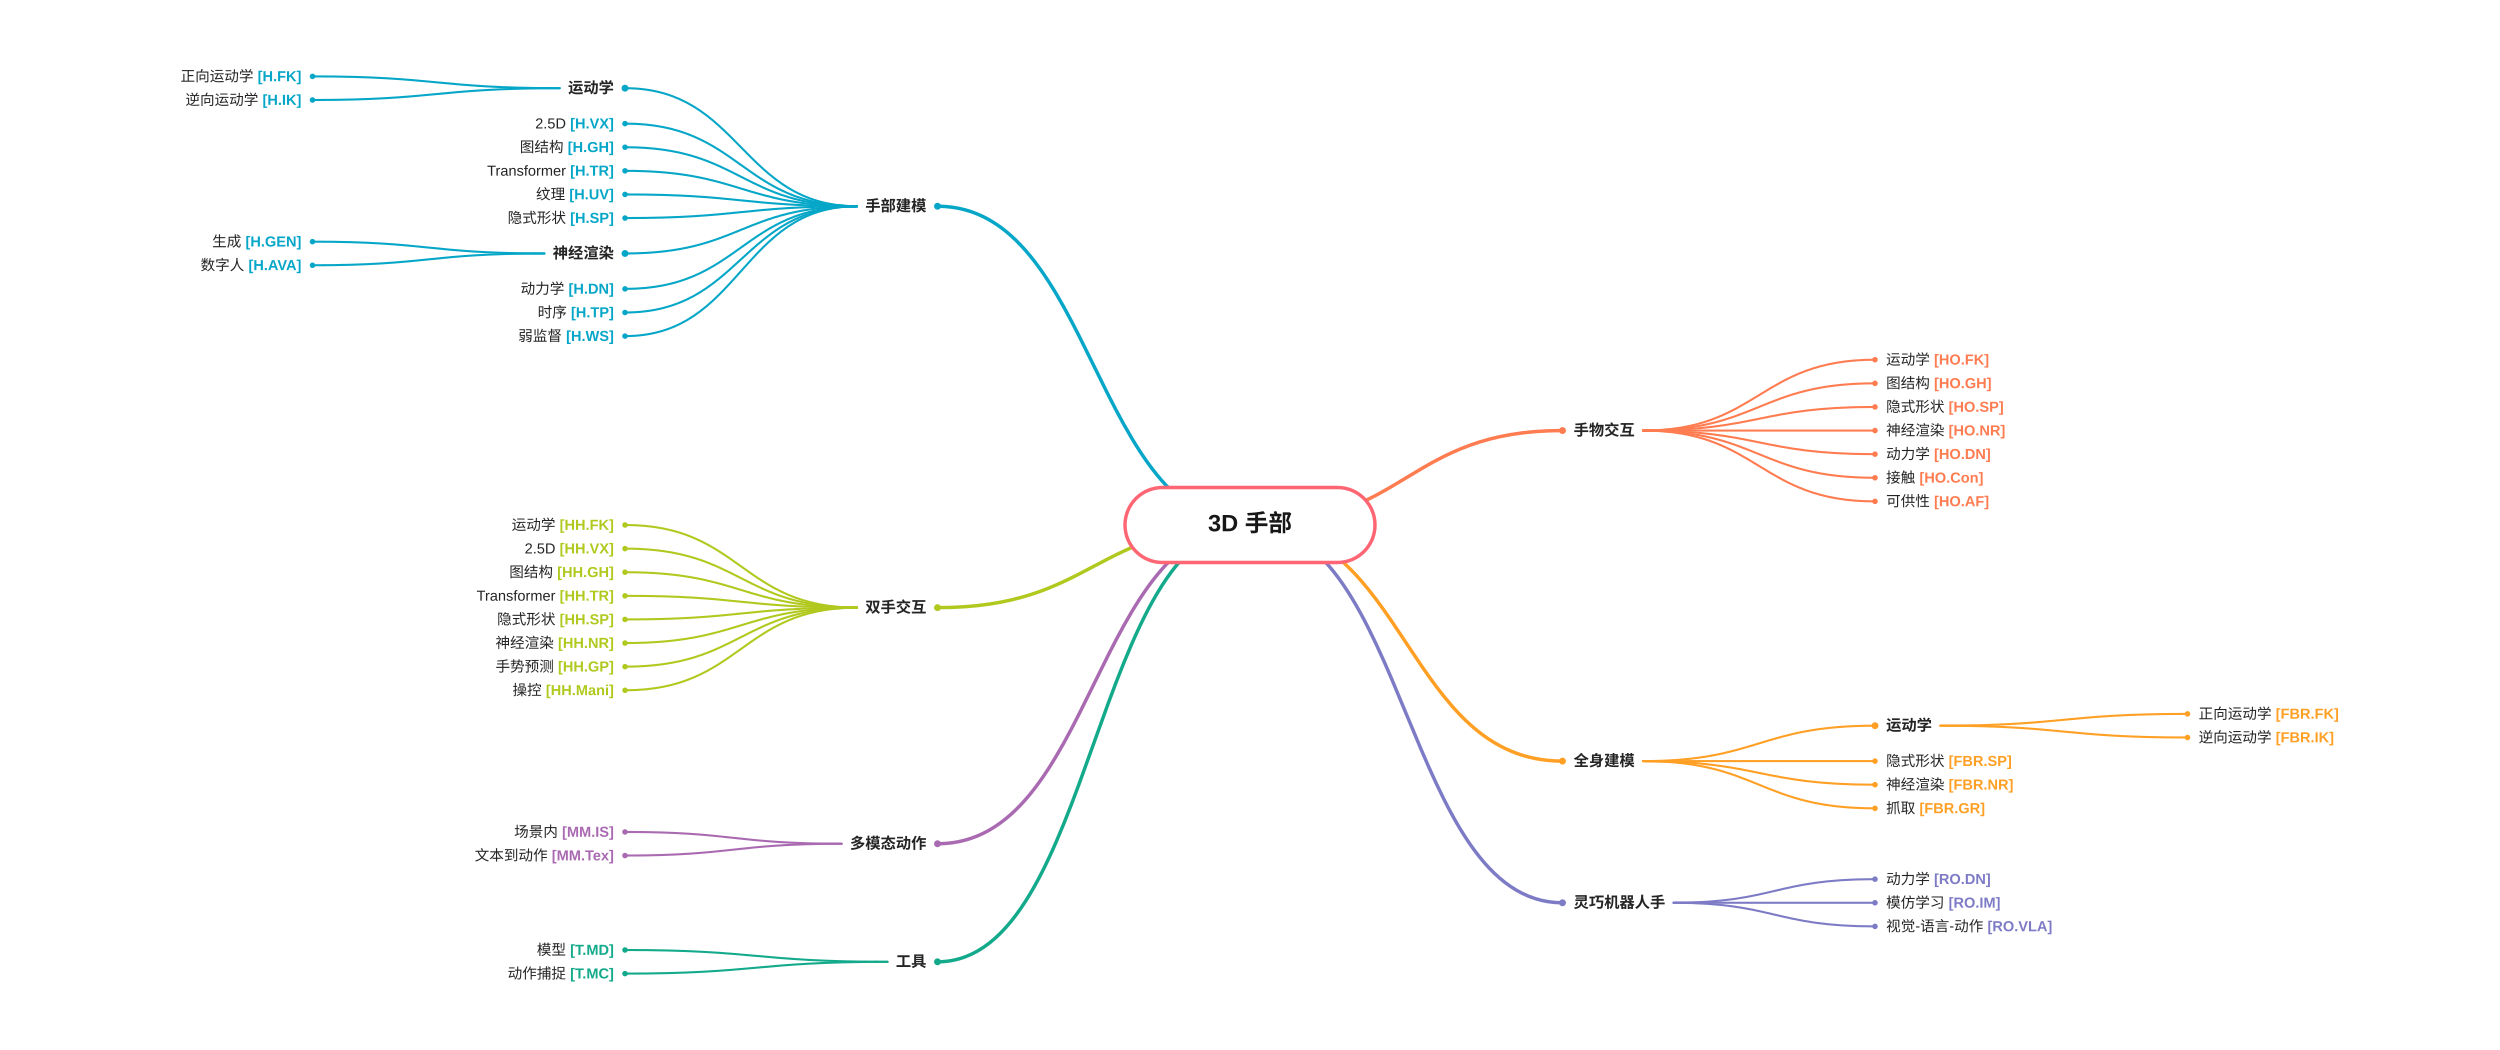
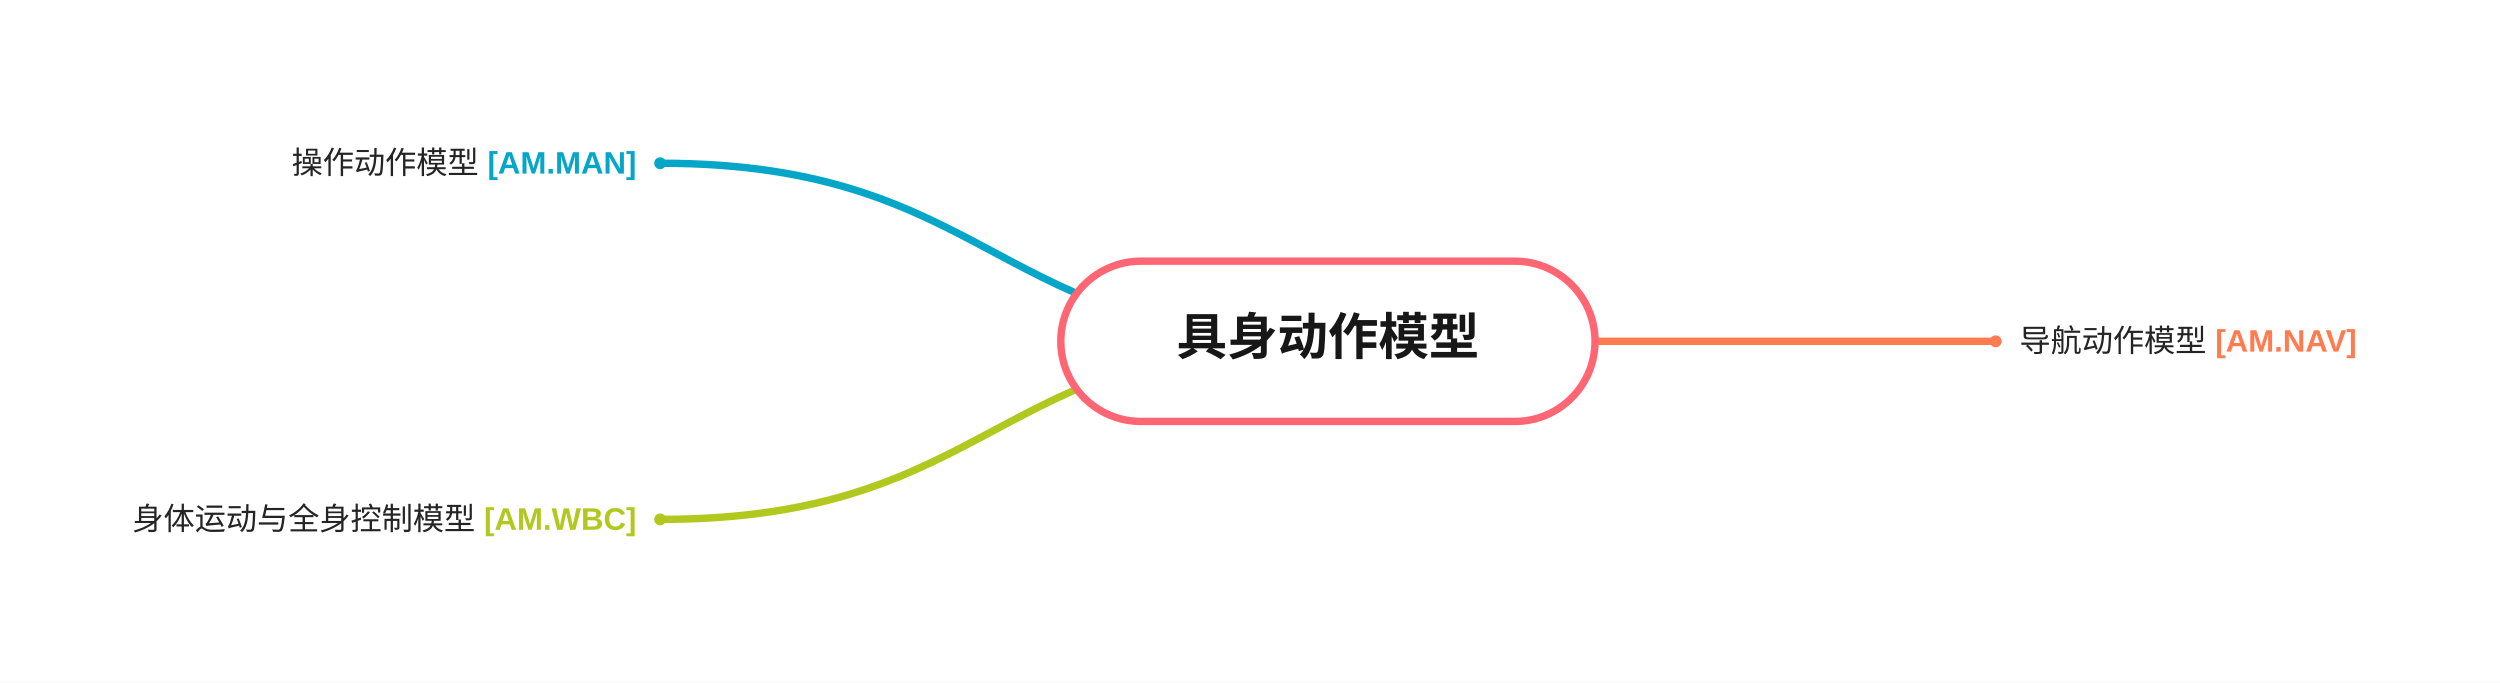
- <svg xmlns="http://www.w3.org/2000/svg" viewBox="0 0 3600 1512" role="img" aria-labelledby="title desc">
-   <rect width="3600" height="1512" fill="#ffffff" />
+ <svg xmlns="http://www.w3.org/2000/svg" viewBox="905.16 0 1684.68 460" role="img" aria-labelledby="title desc">
+   <rect x="905.16" width="1684.68" height="460" fill="#ffffff" />
  <g fill="none" stroke-linecap="round" stroke-linejoin="round">
-     <path d="M 1800 756.0 C 1575.0 756.0, 1575.0 297.0, 1350 297.0" stroke="#05a6c7" stroke-width="5" />
-     <path d="M 1234 297.0 C 1067.0 297.0, 1067.0 127.0, 900 127.0" stroke="#05a6c7" stroke-width="3" />
-     <path d="M 806 127.0 C 628.0 127.0, 628.0 110, 450 110" stroke="#05a6c7" stroke-width="3" />
-     <path d="M 806 127.0 C 628.0 127.0, 628.0 144, 450 144" stroke="#05a6c7" stroke-width="3" />
-     <path d="M 1234 297.0 C 1067.0 297.0, 1067.0 178, 900 178" stroke="#05a6c7" stroke-width="3" />
-     <path d="M 1234 297.0 C 1067.0 297.0, 1067.0 212, 900 212" stroke="#05a6c7" stroke-width="3" />
-     <path d="M 1234 297.0 C 1067.0 297.0, 1067.0 246, 900 246" stroke="#05a6c7" stroke-width="3" />
-     <path d="M 1234 297.0 C 1067.0 297.0, 1067.0 280, 900 280" stroke="#05a6c7" stroke-width="3" />
-     <path d="M 1234 297.0 C 1067.0 297.0, 1067.0 314, 900 314" stroke="#05a6c7" stroke-width="3" />
-     <path d="M 1234 297.0 C 1067.0 297.0, 1067.0 365.0, 900 365.0" stroke="#05a6c7" stroke-width="3" />
-     <path d="M 784 365.0 C 617.0 365.0, 617.0 348, 450 348" stroke="#05a6c7" stroke-width="3" />
-     <path d="M 784 365.0 C 617.0 365.0, 617.0 382, 450 382" stroke="#05a6c7" stroke-width="3" />
-     <path d="M 1234 297.0 C 1067.0 297.0, 1067.0 416, 900 416" stroke="#05a6c7" stroke-width="3" />
-     <path d="M 1234 297.0 C 1067.0 297.0, 1067.0 450, 900 450" stroke="#05a6c7" stroke-width="3" />
-     <path d="M 1234 297.0 C 1067.0 297.0, 1067.0 484, 900 484" stroke="#05a6c7" stroke-width="3" />
-     <path d="M 1800 756.0 C 2025.0 756.0, 2025.0 620.0, 2250 620.0" stroke="#ff7b50" stroke-width="5" />
-     <path d="M 2366 620.0 C 2533.0 620.0, 2533.0 518, 2700 518" stroke="#ff7b50" stroke-width="3" />
-     <path d="M 2366 620.0 C 2533.0 620.0, 2533.0 552, 2700 552" stroke="#ff7b50" stroke-width="3" />
-     <path d="M 2366 620.0 C 2533.0 620.0, 2533.0 586, 2700 586" stroke="#ff7b50" stroke-width="3" />
-     <path d="M 2366 620.0 C 2533.0 620.0, 2533.0 620, 2700 620" stroke="#ff7b50" stroke-width="3" />
-     <path d="M 2366 620.0 C 2533.0 620.0, 2533.0 654, 2700 654" stroke="#ff7b50" stroke-width="3" />
-     <path d="M 2366 620.0 C 2533.0 620.0, 2533.0 688, 2700 688" stroke="#ff7b50" stroke-width="3" />
-     <path d="M 2366 620.0 C 2533.0 620.0, 2533.0 722, 2700 722" stroke="#ff7b50" stroke-width="3" />
-     <path d="M 1800 756.0 C 1575.0 756.0, 1575.0 875.0, 1350 875.0" stroke="#b1c91e" stroke-width="5" />
-     <path d="M 1234 875.0 C 1067.0 875.0, 1067.0 756, 900 756" stroke="#b1c91e" stroke-width="3" />
-     <path d="M 1234 875.0 C 1067.0 875.0, 1067.0 790, 900 790" stroke="#b1c91e" stroke-width="3" />
-     <path d="M 1234 875.0 C 1067.0 875.0, 1067.0 824, 900 824" stroke="#b1c91e" stroke-width="3" />
-     <path d="M 1234 875.0 C 1067.0 875.0, 1067.0 858, 900 858" stroke="#b1c91e" stroke-width="3" />
-     <path d="M 1234 875.0 C 1067.0 875.0, 1067.0 892, 900 892" stroke="#b1c91e" stroke-width="3" />
-     <path d="M 1234 875.0 C 1067.0 875.0, 1067.0 926, 900 926" stroke="#b1c91e" stroke-width="3" />
-     <path d="M 1234 875.0 C 1067.0 875.0, 1067.0 960, 900 960" stroke="#b1c91e" stroke-width="3" />
-     <path d="M 1234 875.0 C 1067.0 875.0, 1067.0 994, 900 994" stroke="#b1c91e" stroke-width="3" />
-     <path d="M 1800 756.0 C 2025.0 756.0, 2025.0 1096.0, 2250 1096.0" stroke="#ff9f24" stroke-width="5" />
-     <path d="M 2366 1096.0 C 2533.0 1096.0, 2533.0 1045.0, 2700 1045.0" stroke="#ff9f24" stroke-width="3" />
-     <path d="M 2794 1045.0 C 2972.0 1045.0, 2972.0 1028, 3150 1028" stroke="#ff9f24" stroke-width="3" />
-     <path d="M 2794 1045.0 C 2972.0 1045.0, 2972.0 1062, 3150 1062" stroke="#ff9f24" stroke-width="3" />
-     <path d="M 2366 1096.0 C 2533.0 1096.0, 2533.0 1096, 2700 1096" stroke="#ff9f24" stroke-width="3" />
-     <path d="M 2366 1096.0 C 2533.0 1096.0, 2533.0 1130, 2700 1130" stroke="#ff9f24" stroke-width="3" />
-     <path d="M 2366 1096.0 C 2533.0 1096.0, 2533.0 1164, 2700 1164" stroke="#ff9f24" stroke-width="3" />
-     <path d="M 1800 756.0 C 1575.0 756.0, 1575.0 1215.0, 1350 1215.0" stroke="#a96ab1" stroke-width="5" />
-     <path d="M 1212 1215.0 C 1056.0 1215.0, 1056.0 1198, 900 1198" stroke="#a96ab1" stroke-width="3" />
-     <path d="M 1212 1215.0 C 1056.0 1215.0, 1056.0 1232, 900 1232" stroke="#a96ab1" stroke-width="3" />
-     <path d="M 1800 756.0 C 2025.0 756.0, 2025.0 1300.0, 2250 1300.0" stroke="#7d7bc5" stroke-width="5" />
-     <path d="M 2410 1300.0 C 2555.0 1300.0, 2555.0 1266, 2700 1266" stroke="#7d7bc5" stroke-width="3" />
-     <path d="M 2410 1300.0 C 2555.0 1300.0, 2555.0 1300, 2700 1300" stroke="#7d7bc5" stroke-width="3" />
-     <path d="M 2410 1300.0 C 2555.0 1300.0, 2555.0 1334, 2700 1334" stroke="#7d7bc5" stroke-width="3" />
-     <path d="M 1800 756.0 C 1575.0 756.0, 1575.0 1385.0, 1350 1385.0" stroke="#13a98b" stroke-width="5" />
-     <path d="M 1278 1385.0 C 1089.0 1385.0, 1089.0 1368, 900 1368" stroke="#13a98b" stroke-width="3" />
-     <path d="M 1278 1385.0 C 1089.0 1385.0, 1089.0 1402, 900 1402" stroke="#13a98b" stroke-width="3" />
+     <path d="M 1800 230.0 C 1575.0 230.0, 1575.0 110, 1350 110" stroke="#05a6c7" stroke-width="5" />
+     <path d="M 1800 230.0 C 2025.0 230.0, 2025.0 230, 2250 230" stroke="#ff7b50" stroke-width="5" />
+     <path d="M 1800 230.0 C 1575.0 230.0, 1575.0 350, 1350 350" stroke="#b1c91e" stroke-width="5" />
  </g>
-   <circle cx="1350" cy="297.0" r="5" fill="#05a6c7" />
-   <text x="1334" y="304.0" text-anchor="end" font-family="Arial, Noto Sans CJK SC, sans-serif" font-size="22" font-weight="650" fill="#242424">手部建模</text>
-   <circle cx="900" cy="127.0" r="5" fill="#05a6c7" />
-   <text x="884" y="134.0" text-anchor="end" font-family="Arial, Noto Sans CJK SC, sans-serif" font-size="22" font-weight="650" fill="#242424">运动学</text>
-   <circle cx="450" cy="110" r="4" fill="#05a6c7" />
-   <text x="434" y="117" text-anchor="end" font-family="Arial, Noto Sans CJK SC, sans-serif" font-size="21" font-weight="500" fill="#242424">正向运动学<tspan dx="6" fill="#05a6c7" font-weight="650">[H.FK]</tspan>
+   <circle cx="1350" cy="110" r="4" fill="#05a6c7" />
+   <text x="1334" y="117" text-anchor="end" font-family="Arial, Noto Sans CJK SC, sans-serif" font-size="21" font-weight="500" fill="#242424">操作动作模型<tspan dx="6" fill="#05a6c7" font-weight="650">[AM.MAN]</tspan>
  </text>
-   <circle cx="450" cy="144" r="4" fill="#05a6c7" />
-   <text x="434" y="151" text-anchor="end" font-family="Arial, Noto Sans CJK SC, sans-serif" font-size="21" font-weight="500" fill="#242424">逆向运动学<tspan dx="6" fill="#05a6c7" font-weight="650">[H.IK]</tspan>
+   <circle cx="2250" cy="230" r="4" fill="#ff7b50" />
+   <text x="2266" y="237" text-anchor="start" font-family="Arial, Noto Sans CJK SC, sans-serif" font-size="21" font-weight="500" fill="#242424">导航动作模型<tspan dx="6" fill="#ff7b50" font-weight="650">[AM.NAV]</tspan>
  </text>
-   <circle cx="900" cy="178" r="4" fill="#05a6c7" />
-   <text x="884" y="185" text-anchor="end" font-family="Arial, Noto Sans CJK SC, sans-serif" font-size="21" font-weight="500" fill="#242424">2.5D<tspan dx="6" fill="#05a6c7" font-weight="650">[H.VX]</tspan>
+   <circle cx="1350" cy="350" r="4" fill="#b1c91e" />
+   <text x="1334" y="357" text-anchor="end" font-family="Arial, Noto Sans CJK SC, sans-serif" font-size="21" font-weight="500" fill="#242424">身体运动与全身控制模型<tspan dx="6" fill="#b1c91e" font-weight="650">[AM.WBC]</tspan>
  </text>
-   <circle cx="900" cy="212" r="4" fill="#05a6c7" />
-   <text x="884" y="219" text-anchor="end" font-family="Arial, Noto Sans CJK SC, sans-serif" font-size="21" font-weight="500" fill="#242424">图结构<tspan dx="6" fill="#05a6c7" font-weight="650">[H.GH]</tspan>
-   </text>
-   <circle cx="900" cy="246" r="4" fill="#05a6c7" />
-   <text x="884" y="253" text-anchor="end" font-family="Arial, Noto Sans CJK SC, sans-serif" font-size="21" font-weight="500" fill="#242424">Transformer<tspan dx="6" fill="#05a6c7" font-weight="650">[H.TR]</tspan>
-   </text>
-   <circle cx="900" cy="280" r="4" fill="#05a6c7" />
-   <text x="884" y="287" text-anchor="end" font-family="Arial, Noto Sans CJK SC, sans-serif" font-size="21" font-weight="500" fill="#242424">纹理<tspan dx="6" fill="#05a6c7" font-weight="650">[H.UV]</tspan>
-   </text>
-   <circle cx="900" cy="314" r="4" fill="#05a6c7" />
-   <text x="884" y="321" text-anchor="end" font-family="Arial, Noto Sans CJK SC, sans-serif" font-size="21" font-weight="500" fill="#242424">隐式形状<tspan dx="6" fill="#05a6c7" font-weight="650">[H.SP]</tspan>
-   </text>
-   <circle cx="900" cy="365.0" r="5" fill="#05a6c7" />
-   <text x="884" y="372.0" text-anchor="end" font-family="Arial, Noto Sans CJK SC, sans-serif" font-size="22" font-weight="650" fill="#242424">神经渲染</text>
-   <circle cx="450" cy="348" r="4" fill="#05a6c7" />
-   <text x="434" y="355" text-anchor="end" font-family="Arial, Noto Sans CJK SC, sans-serif" font-size="21" font-weight="500" fill="#242424">生成<tspan dx="6" fill="#05a6c7" font-weight="650">[H.GEN]</tspan>
-   </text>
-   <circle cx="450" cy="382" r="4" fill="#05a6c7" />
-   <text x="434" y="389" text-anchor="end" font-family="Arial, Noto Sans CJK SC, sans-serif" font-size="21" font-weight="500" fill="#242424">数字人<tspan dx="6" fill="#05a6c7" font-weight="650">[H.AVA]</tspan>
-   </text>
-   <circle cx="900" cy="416" r="4" fill="#05a6c7" />
-   <text x="884" y="423" text-anchor="end" font-family="Arial, Noto Sans CJK SC, sans-serif" font-size="21" font-weight="500" fill="#242424">动力学<tspan dx="6" fill="#05a6c7" font-weight="650">[H.DN]</tspan>
-   </text>
-   <circle cx="900" cy="450" r="4" fill="#05a6c7" />
-   <text x="884" y="457" text-anchor="end" font-family="Arial, Noto Sans CJK SC, sans-serif" font-size="21" font-weight="500" fill="#242424">时序<tspan dx="6" fill="#05a6c7" font-weight="650">[H.TP]</tspan>
-   </text>
-   <circle cx="900" cy="484" r="4" fill="#05a6c7" />
-   <text x="884" y="491" text-anchor="end" font-family="Arial, Noto Sans CJK SC, sans-serif" font-size="21" font-weight="500" fill="#242424">弱监督<tspan dx="6" fill="#05a6c7" font-weight="650">[H.WS]</tspan>
-   </text>
-   <circle cx="2250" cy="620.0" r="5" fill="#ff7b50" />
-   <text x="2266" y="627.0" text-anchor="start" font-family="Arial, Noto Sans CJK SC, sans-serif" font-size="22" font-weight="650" fill="#242424">手物交互</text>
-   <circle cx="2700" cy="518" r="4" fill="#ff7b50" />
-   <text x="2716" y="525" text-anchor="start" font-family="Arial, Noto Sans CJK SC, sans-serif" font-size="21" font-weight="500" fill="#242424">运动学<tspan dx="6" fill="#ff7b50" font-weight="650">[HO.FK]</tspan>
-   </text>
-   <circle cx="2700" cy="552" r="4" fill="#ff7b50" />
-   <text x="2716" y="559" text-anchor="start" font-family="Arial, Noto Sans CJK SC, sans-serif" font-size="21" font-weight="500" fill="#242424">图结构<tspan dx="6" fill="#ff7b50" font-weight="650">[HO.GH]</tspan>
-   </text>
-   <circle cx="2700" cy="586" r="4" fill="#ff7b50" />
-   <text x="2716" y="593" text-anchor="start" font-family="Arial, Noto Sans CJK SC, sans-serif" font-size="21" font-weight="500" fill="#242424">隐式形状<tspan dx="6" fill="#ff7b50" font-weight="650">[HO.SP]</tspan>
-   </text>
-   <circle cx="2700" cy="620" r="4" fill="#ff7b50" />
-   <text x="2716" y="627" text-anchor="start" font-family="Arial, Noto Sans CJK SC, sans-serif" font-size="21" font-weight="500" fill="#242424">神经渲染<tspan dx="6" fill="#ff7b50" font-weight="650">[HO.NR]</tspan>
-   </text>
-   <circle cx="2700" cy="654" r="4" fill="#ff7b50" />
-   <text x="2716" y="661" text-anchor="start" font-family="Arial, Noto Sans CJK SC, sans-serif" font-size="21" font-weight="500" fill="#242424">动力学<tspan dx="6" fill="#ff7b50" font-weight="650">[HO.DN]</tspan>
-   </text>
-   <circle cx="2700" cy="688" r="4" fill="#ff7b50" />
-   <text x="2716" y="695" text-anchor="start" font-family="Arial, Noto Sans CJK SC, sans-serif" font-size="21" font-weight="500" fill="#242424">接触<tspan dx="6" fill="#ff7b50" font-weight="650">[HO.Con]</tspan>
-   </text>
-   <circle cx="2700" cy="722" r="4" fill="#ff7b50" />
-   <text x="2716" y="729" text-anchor="start" font-family="Arial, Noto Sans CJK SC, sans-serif" font-size="21" font-weight="500" fill="#242424">可供性<tspan dx="6" fill="#ff7b50" font-weight="650">[HO.AF]</tspan>
-   </text>
-   <circle cx="1350" cy="875.0" r="5" fill="#b1c91e" />
-   <text x="1334" y="882.0" text-anchor="end" font-family="Arial, Noto Sans CJK SC, sans-serif" font-size="22" font-weight="650" fill="#242424">双手交互</text>
-   <circle cx="900" cy="756" r="4" fill="#b1c91e" />
-   <text x="884" y="763" text-anchor="end" font-family="Arial, Noto Sans CJK SC, sans-serif" font-size="21" font-weight="500" fill="#242424">运动学<tspan dx="6" fill="#b1c91e" font-weight="650">[HH.FK]</tspan>
-   </text>
-   <circle cx="900" cy="790" r="4" fill="#b1c91e" />
-   <text x="884" y="797" text-anchor="end" font-family="Arial, Noto Sans CJK SC, sans-serif" font-size="21" font-weight="500" fill="#242424">2.5D<tspan dx="6" fill="#b1c91e" font-weight="650">[HH.VX]</tspan>
-   </text>
-   <circle cx="900" cy="824" r="4" fill="#b1c91e" />
-   <text x="884" y="831" text-anchor="end" font-family="Arial, Noto Sans CJK SC, sans-serif" font-size="21" font-weight="500" fill="#242424">图结构<tspan dx="6" fill="#b1c91e" font-weight="650">[HH.GH]</tspan>
-   </text>
-   <circle cx="900" cy="858" r="4" fill="#b1c91e" />
-   <text x="884" y="865" text-anchor="end" font-family="Arial, Noto Sans CJK SC, sans-serif" font-size="21" font-weight="500" fill="#242424">Transformer<tspan dx="6" fill="#b1c91e" font-weight="650">[HH.TR]</tspan>
-   </text>
-   <circle cx="900" cy="892" r="4" fill="#b1c91e" />
-   <text x="884" y="899" text-anchor="end" font-family="Arial, Noto Sans CJK SC, sans-serif" font-size="21" font-weight="500" fill="#242424">隐式形状<tspan dx="6" fill="#b1c91e" font-weight="650">[HH.SP]</tspan>
-   </text>
-   <circle cx="900" cy="926" r="4" fill="#b1c91e" />
-   <text x="884" y="933" text-anchor="end" font-family="Arial, Noto Sans CJK SC, sans-serif" font-size="21" font-weight="500" fill="#242424">神经渲染<tspan dx="6" fill="#b1c91e" font-weight="650">[HH.NR]</tspan>
-   </text>
-   <circle cx="900" cy="960" r="4" fill="#b1c91e" />
-   <text x="884" y="967" text-anchor="end" font-family="Arial, Noto Sans CJK SC, sans-serif" font-size="21" font-weight="500" fill="#242424">手势预测<tspan dx="6" fill="#b1c91e" font-weight="650">[HH.GP]</tspan>
-   </text>
-   <circle cx="900" cy="994" r="4" fill="#b1c91e" />
-   <text x="884" y="1001" text-anchor="end" font-family="Arial, Noto Sans CJK SC, sans-serif" font-size="21" font-weight="500" fill="#242424">操控<tspan dx="6" fill="#b1c91e" font-weight="650">[HH.Mani]</tspan>
-   </text>
-   <circle cx="2250" cy="1096.0" r="5" fill="#ff9f24" />
-   <text x="2266" y="1103.0" text-anchor="start" font-family="Arial, Noto Sans CJK SC, sans-serif" font-size="22" font-weight="650" fill="#242424">全身建模</text>
-   <circle cx="2700" cy="1045.0" r="5" fill="#ff9f24" />
-   <text x="2716" y="1052.0" text-anchor="start" font-family="Arial, Noto Sans CJK SC, sans-serif" font-size="22" font-weight="650" fill="#242424">运动学</text>
-   <circle cx="3150" cy="1028" r="4" fill="#ff9f24" />
-   <text x="3166" y="1035" text-anchor="start" font-family="Arial, Noto Sans CJK SC, sans-serif" font-size="21" font-weight="500" fill="#242424">正向运动学<tspan dx="6" fill="#ff9f24" font-weight="650">[FBR.FK]</tspan>
-   </text>
-   <circle cx="3150" cy="1062" r="4" fill="#ff9f24" />
-   <text x="3166" y="1069" text-anchor="start" font-family="Arial, Noto Sans CJK SC, sans-serif" font-size="21" font-weight="500" fill="#242424">逆向运动学<tspan dx="6" fill="#ff9f24" font-weight="650">[FBR.IK]</tspan>
-   </text>
-   <circle cx="2700" cy="1096" r="4" fill="#ff9f24" />
-   <text x="2716" y="1103" text-anchor="start" font-family="Arial, Noto Sans CJK SC, sans-serif" font-size="21" font-weight="500" fill="#242424">隐式形状<tspan dx="6" fill="#ff9f24" font-weight="650">[FBR.SP]</tspan>
-   </text>
-   <circle cx="2700" cy="1130" r="4" fill="#ff9f24" />
-   <text x="2716" y="1137" text-anchor="start" font-family="Arial, Noto Sans CJK SC, sans-serif" font-size="21" font-weight="500" fill="#242424">神经渲染<tspan dx="6" fill="#ff9f24" font-weight="650">[FBR.NR]</tspan>
-   </text>
-   <circle cx="2700" cy="1164" r="4" fill="#ff9f24" />
-   <text x="2716" y="1171" text-anchor="start" font-family="Arial, Noto Sans CJK SC, sans-serif" font-size="21" font-weight="500" fill="#242424">抓取<tspan dx="6" fill="#ff9f24" font-weight="650">[FBR.GR]</tspan>
-   </text>
-   <circle cx="1350" cy="1215.0" r="5" fill="#a96ab1" />
-   <text x="1334" y="1222.0" text-anchor="end" font-family="Arial, Noto Sans CJK SC, sans-serif" font-size="22" font-weight="650" fill="#242424">多模态动作</text>
-   <circle cx="900" cy="1198" r="4" fill="#a96ab1" />
-   <text x="884" y="1205" text-anchor="end" font-family="Arial, Noto Sans CJK SC, sans-serif" font-size="21" font-weight="500" fill="#242424">场景内<tspan dx="6" fill="#a96ab1" font-weight="650">[MM.IS]</tspan>
-   </text>
-   <circle cx="900" cy="1232" r="4" fill="#a96ab1" />
-   <text x="884" y="1239" text-anchor="end" font-family="Arial, Noto Sans CJK SC, sans-serif" font-size="21" font-weight="500" fill="#242424">文本到动作<tspan dx="6" fill="#a96ab1" font-weight="650">[MM.Tex]</tspan>
-   </text>
-   <circle cx="2250" cy="1300.0" r="5" fill="#7d7bc5" />
-   <text x="2266" y="1307.0" text-anchor="start" font-family="Arial, Noto Sans CJK SC, sans-serif" font-size="22" font-weight="650" fill="#242424">灵巧机器人手</text>
-   <circle cx="2700" cy="1266" r="4" fill="#7d7bc5" />
-   <text x="2716" y="1273" text-anchor="start" font-family="Arial, Noto Sans CJK SC, sans-serif" font-size="21" font-weight="500" fill="#242424">动力学<tspan dx="6" fill="#7d7bc5" font-weight="650">[RO.DN]</tspan>
-   </text>
-   <circle cx="2700" cy="1300" r="4" fill="#7d7bc5" />
-   <text x="2716" y="1307" text-anchor="start" font-family="Arial, Noto Sans CJK SC, sans-serif" font-size="21" font-weight="500" fill="#242424">模仿学习<tspan dx="6" fill="#7d7bc5" font-weight="650">[RO.IM]</tspan>
-   </text>
-   <circle cx="2700" cy="1334" r="4" fill="#7d7bc5" />
-   <text x="2716" y="1341" text-anchor="start" font-family="Arial, Noto Sans CJK SC, sans-serif" font-size="21" font-weight="500" fill="#242424">视觉-语言-动作<tspan dx="6" fill="#7d7bc5" font-weight="650">[RO.VLA]</tspan>
-   </text>
-   <circle cx="1350" cy="1385.0" r="5" fill="#13a98b" />
-   <text x="1334" y="1392.0" text-anchor="end" font-family="Arial, Noto Sans CJK SC, sans-serif" font-size="22" font-weight="650" fill="#242424">工具</text>
-   <circle cx="900" cy="1368" r="4" fill="#13a98b" />
-   <text x="884" y="1375" text-anchor="end" font-family="Arial, Noto Sans CJK SC, sans-serif" font-size="21" font-weight="500" fill="#242424">模型<tspan dx="6" fill="#13a98b" font-weight="650">[T.MD]</tspan>
-   </text>
-   <circle cx="900" cy="1402" r="4" fill="#13a98b" />
-   <text x="884" y="1409" text-anchor="end" font-family="Arial, Noto Sans CJK SC, sans-serif" font-size="21" font-weight="500" fill="#242424">动作捕捉<tspan dx="6" fill="#13a98b" font-weight="650">[T.MC]</tspan>
-   </text>
-   <rect x="1620" y="702.0" width="360" height="108" rx="54" fill="#ffffff" stroke="#ff6674" stroke-width="5" />
-   <text x="1800" y="765.0" text-anchor="middle" font-family="Arial, Noto Sans CJK SC, sans-serif" font-size="34" font-weight="700" fill="#171717">3D 手部</text>
+   <rect x="1620.0" y="176.0" width="360" height="108" rx="54" fill="#ffffff" stroke="#ff6674" stroke-width="5" />
+   <text x="1800" y="239.0" text-anchor="middle" font-family="Arial, Noto Sans CJK SC, sans-serif" font-size="34" font-weight="700" fill="#171717">具身动作模型</text>
</svg>
